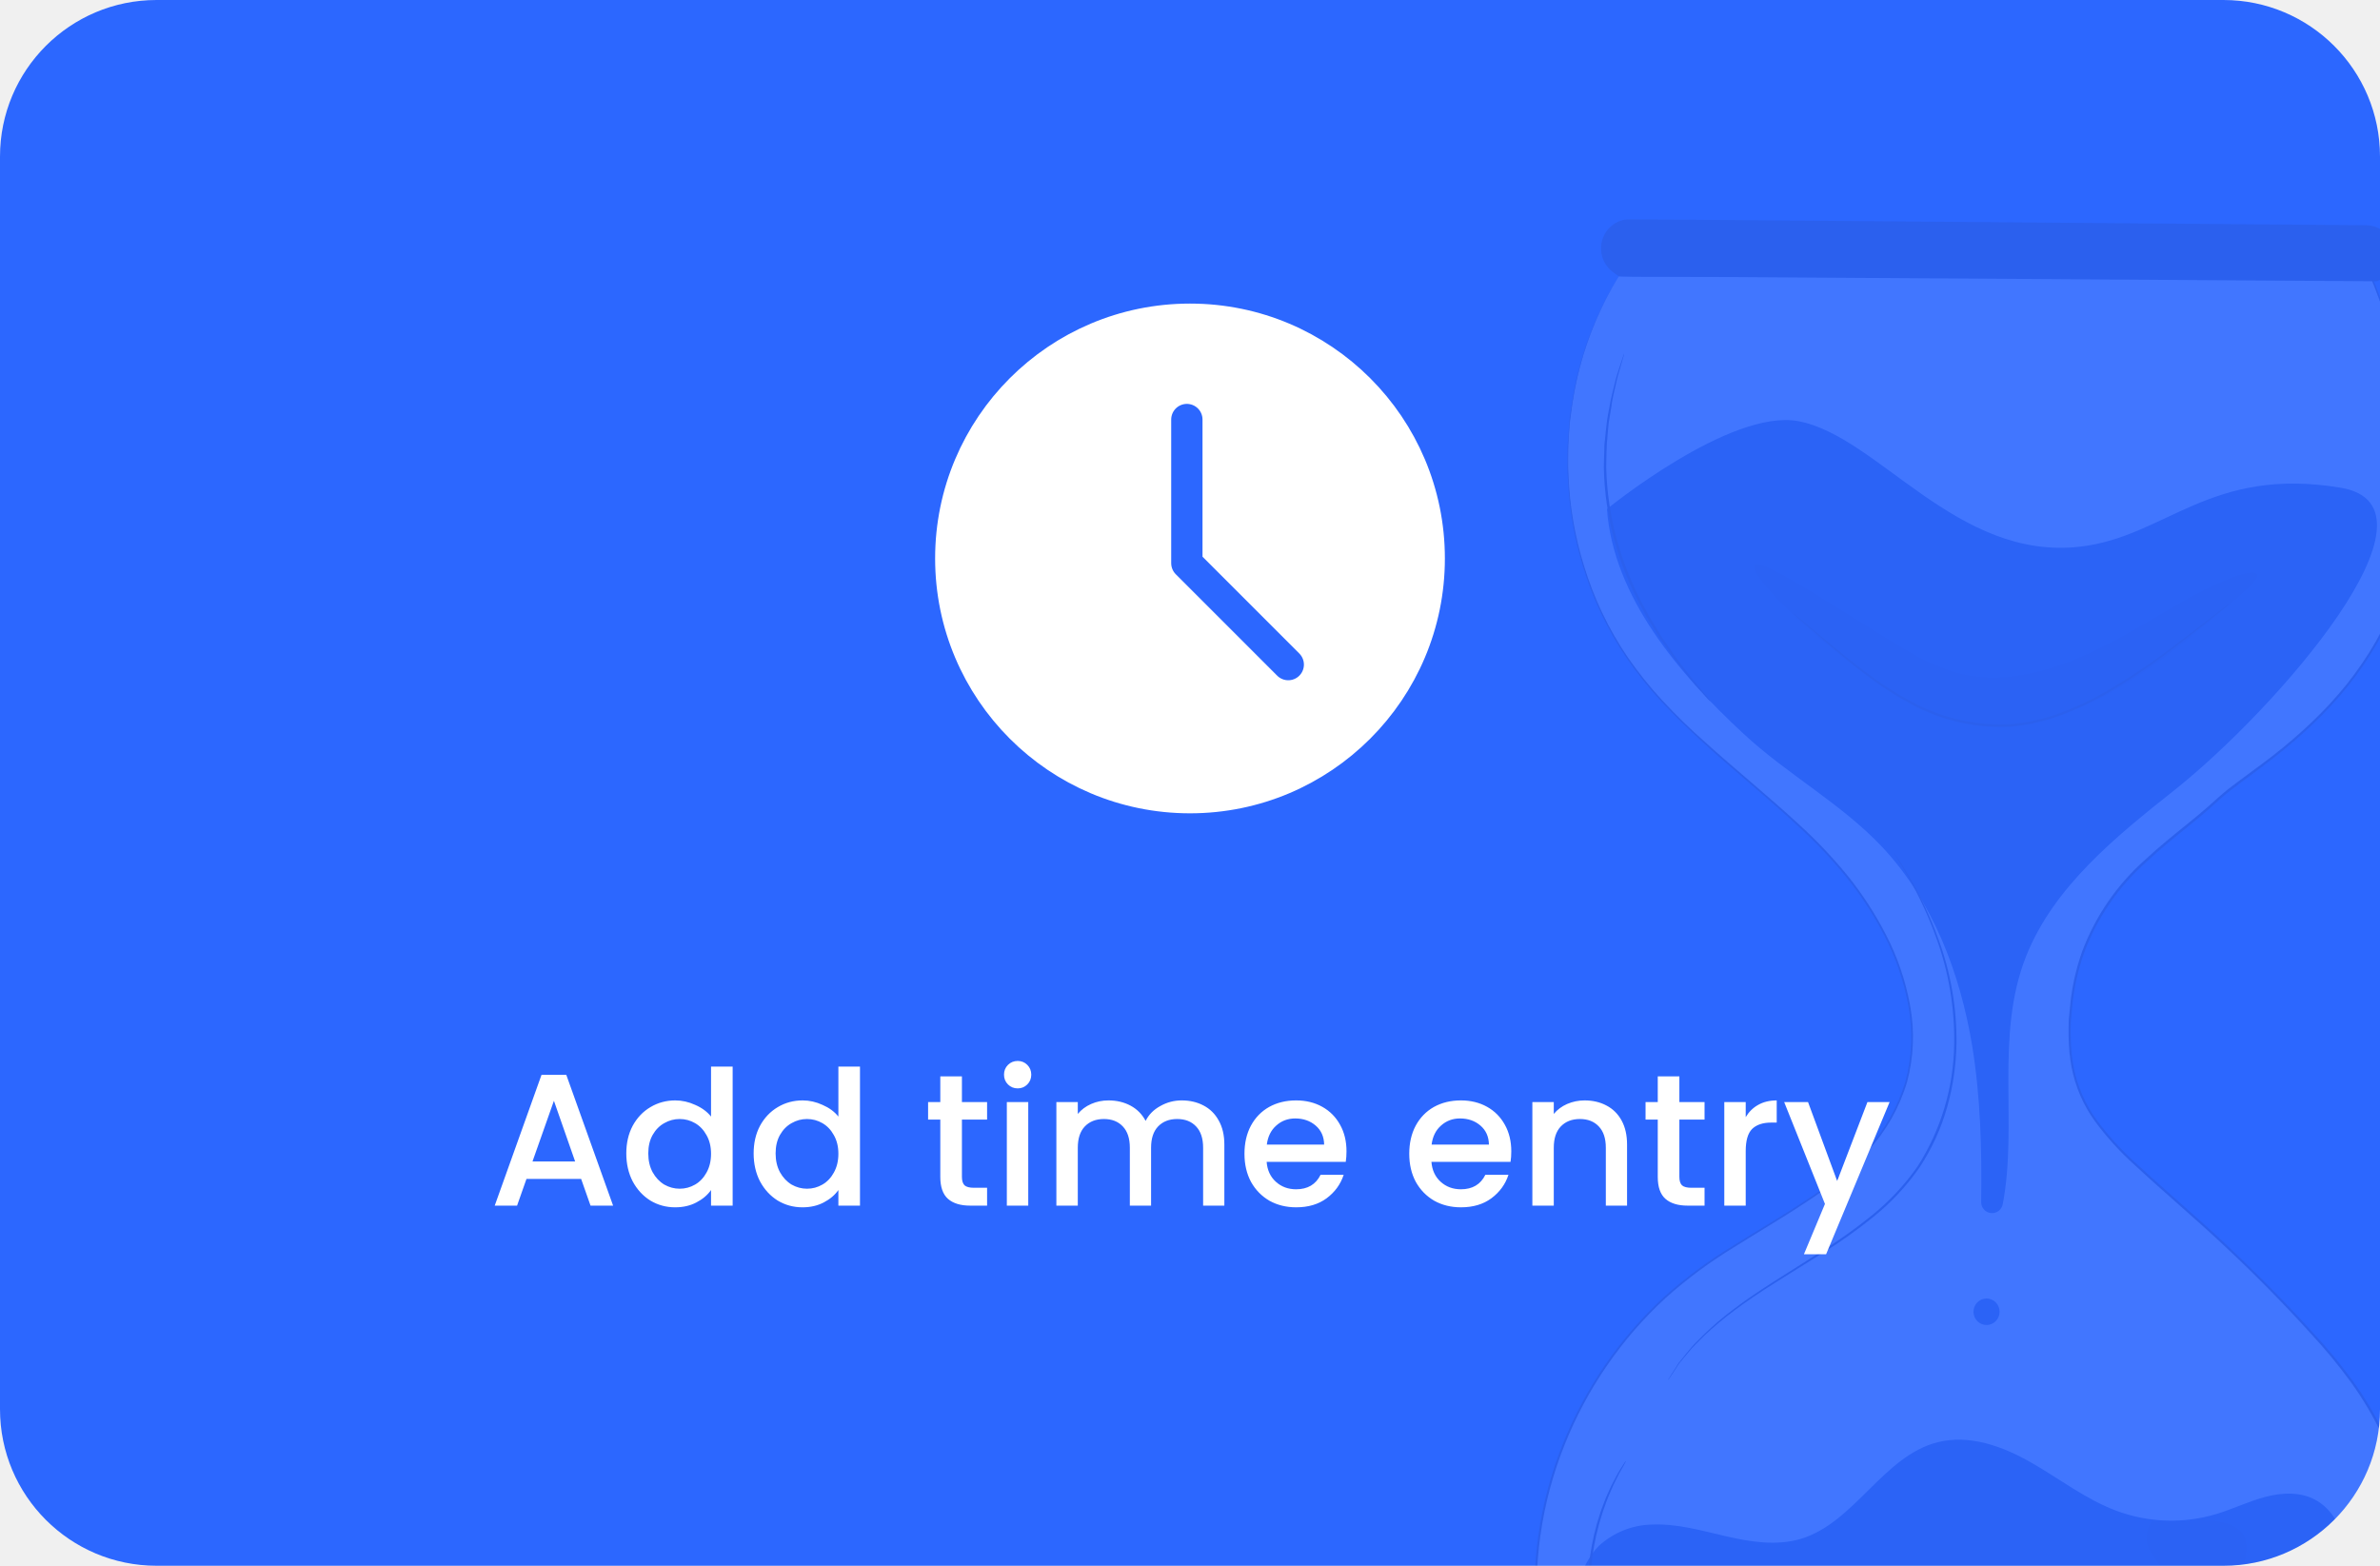
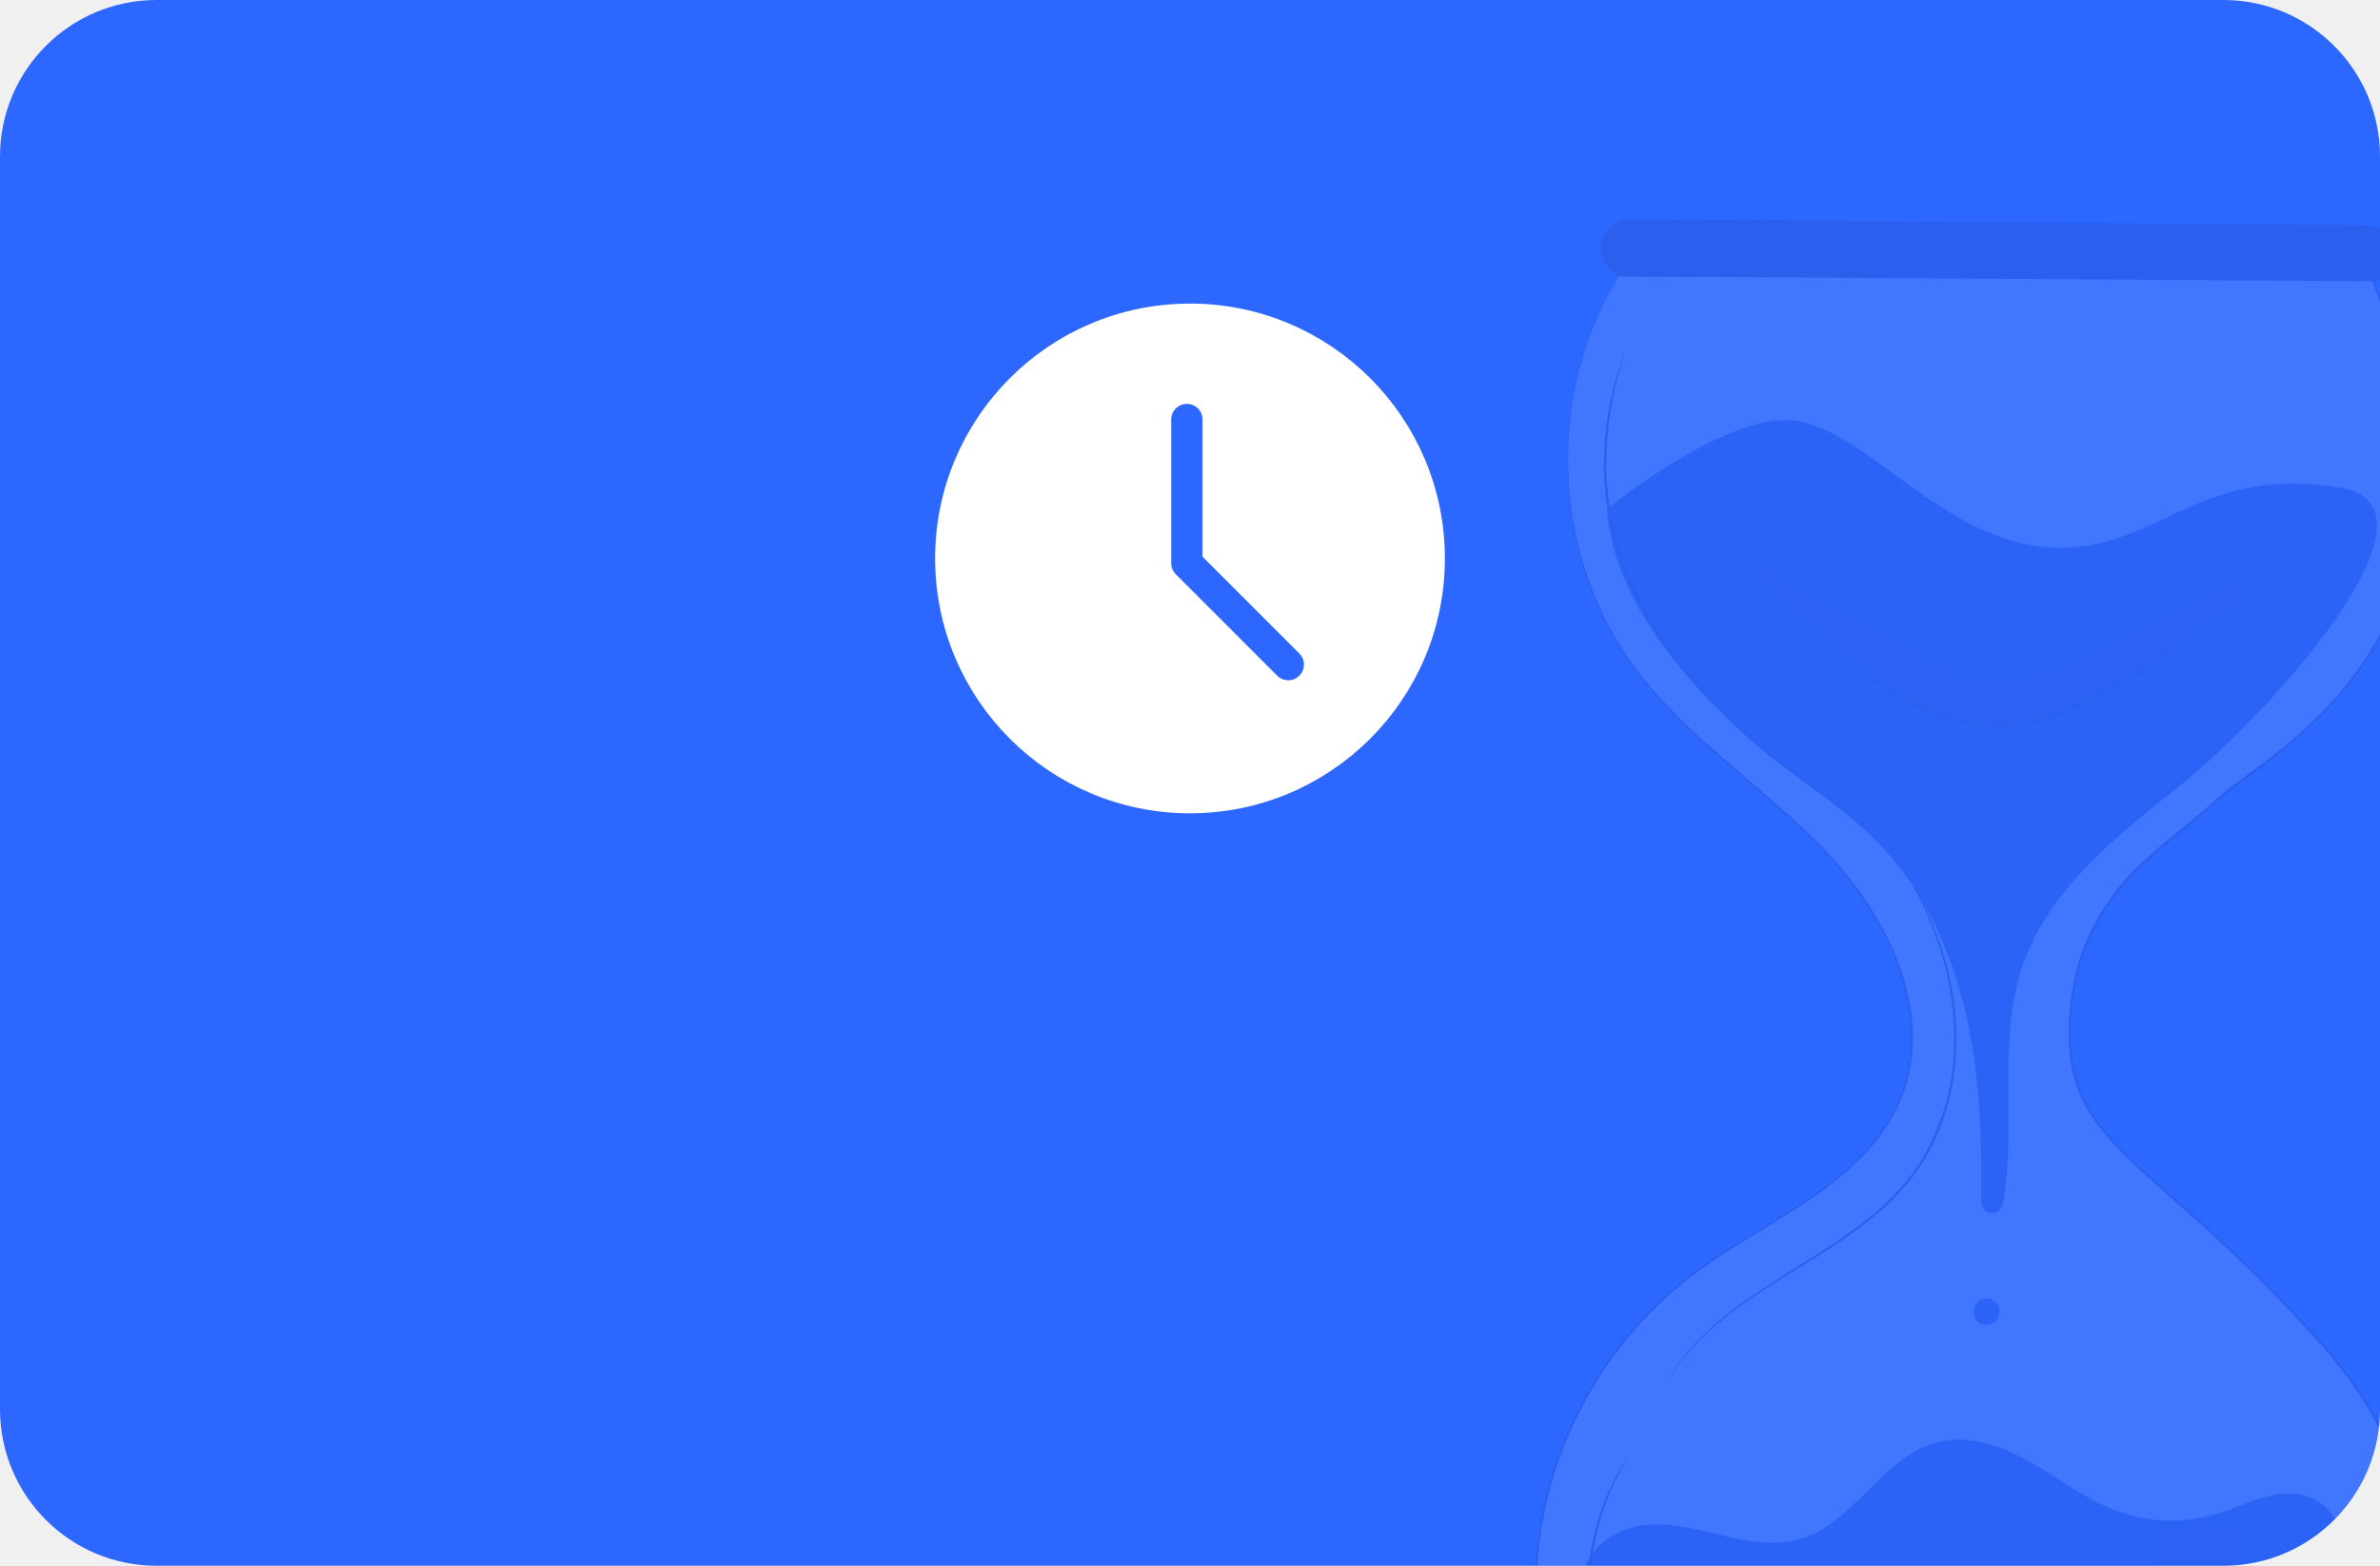
<svg xmlns="http://www.w3.org/2000/svg" width="152" height="100" viewBox="0 0 152 100" fill="none">
-   <g clip-path="url(#clip0_2255_11582)">
+   <g clip-path="url(#clip0_4994_14413)">
    <rect width="152" height="100" rx="10" fill="#2C67FF" />
-     <g opacity="0.1" clip-path="url(#clip1_2255_11582)">
+     <g opacity="0.1" clip-path="url(#clip1_4994_14413)">
      <path d="M103.384 17.649C98.787 25.011 99.075 35.22 104.114 42.288C107.472 46.998 112.509 50.163 116.508 54.322C120.507 58.482 123.547 64.622 121.435 70.03C119.286 75.534 112.991 77.771 108.28 81.259C103.081 85.103 99.552 90.843 98.433 97.273C97.315 103.703 98.694 110.323 102.281 115.742H151.242C151.242 115.742 159.844 99.116 148.786 86.419C137.728 73.722 131.789 73.527 132.197 65.211C132.605 56.895 138.343 54.194 141.618 51.073C144.893 47.952 160.867 40.677 151.446 17.649H103.384Z" fill="white" />
-       <path d="M103.384 17.649H104.229H106.708H116.264L151.446 17.623H151.484V17.658C152.201 19.412 152.81 21.209 153.308 23.039C153.837 24.951 154.187 26.909 154.351 28.888C154.518 30.951 154.413 33.028 154.038 35.063C153.627 37.172 152.879 39.2 151.826 41.066C151.28 42.017 150.663 42.925 149.981 43.781C149.285 44.648 148.531 45.467 147.726 46.231C146.91 47.009 146.056 47.744 145.166 48.433C144.275 49.133 143.344 49.793 142.437 50.493C141.983 50.84 141.575 51.231 141.132 51.621C140.69 52.012 140.25 52.377 139.796 52.745C138.891 53.477 137.978 54.203 137.116 55.017C135.316 56.599 133.934 58.612 133.094 60.874C132.689 62.029 132.432 63.231 132.329 64.453C132.304 64.744 132.263 65.065 132.252 65.374C132.24 65.684 132.229 65.993 132.252 66.302C132.26 66.923 132.321 67.541 132.436 68.151C132.673 69.373 133.175 70.527 133.904 71.529C134.655 72.544 135.506 73.479 136.444 74.32C138.302 76.044 140.273 77.692 142.161 79.472C144.048 81.251 145.896 83.106 147.677 85.069C148.586 86.041 149.437 87.068 150.225 88.143C151.02 89.233 151.711 90.396 152.291 91.617C153.454 94.093 154.168 96.76 154.4 99.493C154.636 102.264 154.475 105.055 153.923 107.779C153.655 109.158 153.302 110.518 152.866 111.851C152.442 113.197 151.922 114.509 151.311 115.777L151.291 115.818H102.243L102.22 115.786C99.924 112.276 98.516 108.246 98.121 104.052C97.723 100.023 98.305 95.957 99.816 92.209C101.252 88.628 103.463 85.42 106.286 82.823C107.655 81.595 109.135 80.5 110.704 79.55C112.236 78.588 113.776 77.695 115.235 76.721C116.692 75.795 118.03 74.69 119.22 73.431C120.357 72.194 121.2 70.709 121.685 69.091C122.11 67.511 122.177 65.855 121.88 64.246C121.597 62.693 121.087 61.191 120.366 59.792C119.677 58.444 118.851 57.173 117.901 56C116.984 54.874 115.988 53.819 114.919 52.841C112.848 50.904 110.724 49.209 108.817 47.468C107.86 46.593 106.955 45.718 106.119 44.822C105.309 43.946 104.562 43.011 103.884 42.025C102.658 40.217 101.713 38.227 101.083 36.127C100.528 34.31 100.208 32.428 100.132 30.527C100.092 30.095 100.106 29.652 100.106 29.252C100.106 28.853 100.106 28.43 100.143 28.036C100.181 27.642 100.201 27.257 100.229 26.869C100.258 26.481 100.336 26.137 100.385 25.784C100.701 23.638 101.348 21.555 102.301 19.612C102.432 19.312 102.58 19.02 102.743 18.737L103.097 18.127C103.283 17.804 103.384 17.64 103.384 17.64L103.097 18.136C103.002 18.302 102.887 18.504 102.752 18.746C102.59 19.029 102.445 19.321 102.315 19.621C101.37 21.57 100.73 23.658 100.419 25.808C100.373 26.157 100.313 26.519 100.27 26.89C100.227 27.26 100.212 27.648 100.183 28.042C100.155 28.436 100.158 28.841 100.152 29.255C100.146 29.669 100.152 30.095 100.178 30.527C100.264 32.418 100.592 34.289 101.152 36.095C101.782 38.187 102.726 40.167 103.95 41.967C104.626 42.948 105.372 43.879 106.182 44.749C107.015 45.648 107.906 46.523 108.877 47.375C110.785 49.11 112.899 50.802 114.988 52.739C116.059 53.721 117.059 54.779 117.982 55.906C118.937 57.088 119.768 58.368 120.461 59.724C121.189 61.133 121.704 62.644 121.989 64.208C122.29 65.834 122.224 67.508 121.797 69.105C121.307 70.742 120.455 72.244 119.306 73.495C118.111 74.763 116.765 75.876 115.301 76.808C113.839 77.786 112.296 78.678 110.773 79.641C109.21 80.588 107.737 81.679 106.372 82.902C103.567 85.485 101.368 88.675 99.939 92.236C98.435 95.968 97.858 100.019 98.259 104.031C98.654 108.202 100.056 112.209 102.341 115.699L102.281 115.667H151.242L151.176 115.707C151.782 114.445 152.298 113.141 152.722 111.805C153.152 110.478 153.502 109.126 153.768 107.756C154.316 105.046 154.475 102.27 154.242 99.513C154.014 96.796 153.306 94.143 152.15 91.681C151.577 90.469 150.894 89.314 150.11 88.231C149.326 87.16 148.479 86.138 147.576 85.168C145.805 83.212 143.969 81.349 142.069 79.579C140.184 77.803 138.216 76.158 136.352 74.425C135.407 73.578 134.55 72.635 133.795 71.611C133.05 70.585 132.539 69.403 132.301 68.151C132.185 67.533 132.124 66.905 132.117 66.276C132.1 65.964 132.117 65.651 132.117 65.339C132.117 65.027 132.169 64.718 132.194 64.409C132.297 63.175 132.557 61.961 132.967 60.795C133.817 58.514 135.212 56.483 137.027 54.886C137.889 54.078 138.811 53.342 139.716 52.607C140.17 52.243 140.615 51.872 141.049 51.49C141.483 51.108 141.911 50.706 142.359 50.356C143.273 49.656 144.201 48.996 145.091 48.314C145.977 47.628 146.829 46.897 147.642 46.123C148.442 45.363 149.192 44.549 149.886 43.688C150.564 42.835 151.178 41.933 151.722 40.987C152.769 39.133 153.512 37.12 153.923 35.025C154.298 33.001 154.403 30.934 154.236 28.882C154.075 26.908 153.73 24.955 153.205 23.048C152.708 21.222 152.102 19.429 151.389 17.678L151.438 17.71L116.275 17.684H106.714H104.226L103.384 17.649Z" fill="#21214E" />
+       <path d="M103.384 17.649H104.229H106.708H116.264L151.446 17.623H151.484V17.658C152.201 19.411 152.81 21.209 153.308 23.039C153.837 24.951 154.187 26.909 154.351 28.887C154.518 30.951 154.413 33.028 154.038 35.062C153.627 37.172 152.879 39.2 151.826 41.065C151.28 42.017 150.663 42.925 149.981 43.781C149.285 44.648 148.531 45.467 147.726 46.231C146.91 47.009 146.056 47.744 145.166 48.433C144.275 49.133 143.344 49.792 142.437 50.493C141.983 50.84 141.575 51.23 141.132 51.621C140.69 52.012 140.25 52.377 139.796 52.744C138.891 53.477 137.978 54.203 137.116 55.017C135.316 56.599 133.934 58.612 133.094 60.874C132.689 62.028 132.432 63.231 132.329 64.453C132.304 64.744 132.263 65.065 132.252 65.374C132.24 65.683 132.229 65.993 132.252 66.302C132.26 66.922 132.321 67.541 132.436 68.151C132.673 69.373 133.175 70.527 133.904 71.529C134.655 72.544 135.506 73.479 136.444 74.32C138.302 76.044 140.273 77.692 142.161 79.471C144.048 81.251 145.896 83.106 147.677 85.069C148.586 86.041 149.437 87.068 150.225 88.143C151.02 89.233 151.711 90.396 152.291 91.617C153.454 94.092 154.168 96.76 154.4 99.493C154.636 102.264 154.475 105.055 153.923 107.779C153.655 109.158 153.302 110.518 152.866 111.851C152.442 113.196 151.922 114.509 151.311 115.777L151.291 115.818H102.243L102.22 115.786C99.924 112.276 98.516 108.246 98.121 104.052C97.723 100.023 98.305 95.956 99.816 92.209C101.252 88.627 103.463 85.419 106.286 82.823C107.655 81.595 109.135 80.5 110.704 79.55C112.236 78.588 113.776 77.695 115.235 76.721C116.692 75.795 118.03 74.69 119.22 73.431C120.357 72.194 121.2 70.709 121.685 69.09C122.11 67.511 122.177 65.855 121.88 64.246C121.597 62.693 121.087 61.191 120.366 59.791C119.677 58.444 118.851 57.173 117.901 56C116.984 54.874 115.988 53.818 114.919 52.841C112.848 50.904 110.724 49.209 108.817 47.468C107.86 46.593 106.955 45.718 106.119 44.822C105.309 43.946 104.562 43.011 103.884 42.025C102.658 40.217 101.713 38.227 101.083 36.127C100.528 34.31 100.208 32.428 100.132 30.527C100.092 30.095 100.106 29.652 100.106 29.252C100.106 28.852 100.106 28.43 100.143 28.036C100.181 27.642 100.201 27.257 100.229 26.869C100.258 26.481 100.336 26.137 100.385 25.784C100.701 23.637 101.348 21.555 102.301 19.612C102.432 19.312 102.58 19.02 102.743 18.737L103.097 18.127C103.283 17.803 103.384 17.64 103.384 17.64L103.097 18.136C103.002 18.302 102.887 18.504 102.752 18.746C102.59 19.029 102.445 19.321 102.315 19.621C101.37 21.57 100.73 23.657 100.419 25.807C100.373 26.157 100.313 26.519 100.27 26.89C100.227 27.26 100.212 27.648 100.183 28.042C100.155 28.435 100.158 28.841 100.152 29.255C100.146 29.669 100.152 30.095 100.178 30.527C100.264 32.418 100.592 34.289 101.152 36.095C101.782 38.187 102.726 40.167 103.95 41.967C104.626 42.948 105.372 43.878 106.182 44.749C107.015 45.648 107.906 46.523 108.877 47.374C110.785 49.11 112.899 50.802 114.988 52.739C116.059 53.721 117.059 54.779 117.982 55.906C118.937 57.088 119.768 58.367 120.461 59.724C121.189 61.133 121.704 62.644 121.989 64.208C122.29 65.834 122.224 67.508 121.797 69.105C121.307 70.742 120.455 72.244 119.306 73.495C118.111 74.763 116.765 75.875 115.301 76.808C113.839 77.785 112.296 78.678 110.773 79.641C109.21 80.588 107.737 81.679 106.372 82.902C103.567 85.485 101.368 88.675 99.939 92.236C98.435 95.968 97.858 100.019 98.259 104.031C98.654 108.202 100.056 112.209 102.341 115.699L102.281 115.666H151.242L151.176 115.707C151.782 114.445 152.298 113.141 152.722 111.805C153.152 110.478 153.502 109.126 153.768 107.756C154.316 105.046 154.475 102.27 154.242 99.513C154.014 96.796 153.306 94.143 152.15 91.681C151.577 90.469 150.894 89.314 150.11 88.231C149.326 87.16 148.479 86.138 147.576 85.168C145.805 83.212 143.969 81.349 142.069 79.579C140.184 77.803 138.216 76.158 136.352 74.425C135.407 73.578 134.55 72.635 133.795 71.611C133.05 70.584 132.539 69.403 132.301 68.151C132.185 67.533 132.124 66.905 132.117 66.276C132.1 65.963 132.117 65.651 132.117 65.339C132.117 65.027 132.169 64.718 132.194 64.409C132.297 63.175 132.557 61.961 132.967 60.795C133.817 58.514 135.212 56.483 137.027 54.885C137.889 54.077 138.811 53.342 139.716 52.607C140.17 52.243 140.615 51.872 141.049 51.49C141.483 51.108 141.911 50.706 142.359 50.355C143.273 49.655 144.201 48.996 145.091 48.314C145.977 47.628 146.829 46.897 147.642 46.123C148.442 45.362 149.192 44.549 149.886 43.688C150.564 42.835 151.178 41.932 151.722 40.987C152.769 39.133 153.512 37.12 153.923 35.025C154.298 33 154.403 30.934 154.236 28.882C154.075 26.908 153.73 24.955 153.205 23.048C152.708 21.222 152.102 19.429 151.389 17.678L151.438 17.71L116.275 17.684H106.714H104.226L103.384 17.649Z" fill="#21214E" />
      <path d="M149.493 31.151C156.704 32.356 145.335 45.321 138.9 50.44C135.165 53.401 131.169 56.615 129.399 61.072C127.388 66.127 128.882 71.812 127.908 76.899C127.877 77.074 127.781 77.231 127.641 77.338C127.5 77.445 127.325 77.494 127.15 77.475C126.976 77.456 126.815 77.371 126.699 77.236C126.584 77.102 126.523 76.928 126.529 76.75C126.578 73.41 126.489 70.073 125.954 66.786C125.181 62.119 123.417 57.513 120.208 54.095C117.579 51.306 114.135 49.454 111.334 46.846C107.242 43.055 103.039 38.131 102.628 32.513C102.628 32.513 110.483 26.096 114.844 26.898C119.941 27.846 124.957 35.83 132.852 34.914C138.345 34.278 141.129 29.757 149.493 31.151Z" fill="#1A3AA2" />
      <path d="M150.133 100.557C149.952 98.726 149.47 96.655 147.869 95.791C146.901 95.266 145.72 95.325 144.657 95.608C143.594 95.89 142.598 96.383 141.546 96.698C139.456 97.323 137.224 97.252 135.177 96.494C133.22 95.765 131.542 94.452 129.718 93.408C127.894 92.364 125.776 91.6 123.754 92.11C120.266 92.985 118.45 97.255 115.002 98.285C113.468 98.74 111.825 98.484 110.265 98.125C108.705 97.766 107.145 97.308 105.547 97.369C104.28 97.384 103.061 97.866 102.117 98.726L102.094 98.752C101.948 98.897 101.815 99.055 101.698 99.224C100.629 100.683 100.456 102.617 100.787 104.384C101.155 106.365 102.065 108.194 103.042 109.947C104.191 112.012 105.501 114.065 107.403 115.442C109.753 117.14 112.707 115.97 115.58 116.2C122.283 116.737 129.494 117.102 136.199 116.574C139.742 116.297 143.06 116.687 145.87 114.479C147.846 112.928 149.134 110.588 149.754 108.132C150.375 105.676 150.386 103.08 150.133 100.557Z" fill="#1A3AA2" />
      <g opacity="0.24">
        <path d="M137.484 97.051C137.104 97.635 136.943 98.425 137.308 99.023C137.673 99.621 138.17 100.164 138.322 100.849C138.572 101.922 137.935 102.972 137.461 103.967C136.583 105.745 136.252 107.75 136.51 109.722C136.782 111.7 137.788 113.498 139.322 114.748C140.003 115.282 140.888 115.696 141.71 115.433C142.483 115.188 142.982 114.392 143.146 113.584C143.31 112.776 143.172 111.945 143.072 111.131C142.605 107.338 142.702 103.496 143.359 99.732C143.468 99.105 143.571 98.387 143.181 97.888C142.899 97.598 142.541 97.395 142.149 97.305C140.655 96.797 139.044 97.36 137.498 97.063" fill="#21214E" />
      </g>
-       <path d="M151.892 17.926L151.808 17.964L103.384 17.649C103.384 17.649 103.212 17.535 102.956 17.331C102.654 17.091 102.434 16.761 102.326 16.387C102.218 16.014 102.229 15.615 102.355 15.248C102.482 14.88 102.719 14.562 103.033 14.339C103.347 14.115 103.722 13.996 104.105 14L151.104 14.385C153.041 14.403 153.644 17.086 151.892 17.926Z" fill="#21214E" />
+       <path d="M151.892 17.926L151.808 17.964L103.384 17.649C103.384 17.649 103.212 17.535 102.956 17.331C102.654 17.091 102.434 16.761 102.326 16.387C102.218 16.014 102.229 15.615 102.355 15.248C102.482 14.88 102.719 14.562 103.033 14.338C103.347 14.115 103.722 13.996 104.105 14L151.104 14.385C153.041 14.402 153.644 17.086 151.892 17.926Z" fill="#21214E" />
      <g opacity="0.24">
        <path d="M144.14 36.681C144.238 36.871 143.873 37.279 143.181 37.906C142.488 38.533 141.457 39.391 140.176 40.447C138.637 41.738 137.005 42.908 135.291 43.947C134.226 44.572 133.106 45.095 131.944 45.508C131.315 45.727 130.673 45.907 130.022 46.047C129.338 46.195 128.644 46.286 127.945 46.322C126.53 46.4 125.113 46.201 123.771 45.738C122.584 45.3 121.457 44.712 120.415 43.988C119.45 43.337 118.619 42.699 117.829 42.083C117.039 41.468 116.335 40.876 115.7 40.316C113.155 38.078 111.819 36.433 112.075 36.115C112.33 35.797 114.143 36.833 116.959 38.583L119.257 40.012C120.082 40.52 120.967 41.083 121.869 41.602C122.763 42.136 123.71 42.571 124.696 42.9C125.705 43.207 126.759 43.333 127.81 43.273C130.017 43.157 132.157 42.369 134.01 41.459C135.863 40.549 137.541 39.487 138.995 38.659C140.146 37.969 141.35 37.375 142.595 36.88C143.494 36.559 144.045 36.498 144.14 36.681Z" fill="#21214E" />
      </g>
      <path d="M126.563 82.992C126.767 82.91 126.994 82.912 127.196 82.999C127.398 83.086 127.558 83.249 127.641 83.455C127.725 83.661 127.725 83.891 127.643 84.097C127.56 84.303 127.401 84.468 127.199 84.555C126.998 84.643 126.771 84.647 126.567 84.565C126.363 84.484 126.199 84.325 126.11 84.121C126.021 83.918 126.014 83.688 126.092 83.479C126.169 83.271 126.324 83.103 126.523 83.01" fill="#1A3AA2" />
-       <path d="M109.245 44.819C109.182 44.767 109.124 44.708 109.073 44.644L108.604 44.122C108.406 43.892 108.145 43.623 107.877 43.282L106.964 42.115C106.651 41.669 106.297 41.185 105.941 40.657L105.415 39.808C105.326 39.662 105.231 39.517 105.145 39.362C105.059 39.207 104.979 39.047 104.892 38.889C104.127 37.509 103.528 36.04 103.108 34.514C102.686 32.995 102.458 31.426 102.43 29.847C102.43 29.483 102.45 29.127 102.459 28.782C102.459 28.61 102.459 28.441 102.479 28.275C102.499 28.109 102.513 27.945 102.531 27.785C102.568 27.464 102.594 27.152 102.634 26.855C102.674 26.557 102.738 26.271 102.786 26.006C102.87 25.46 103.011 24.985 103.111 24.547C103.166 24.337 103.209 24.139 103.266 23.964C103.324 23.789 103.375 23.625 103.421 23.477L103.643 22.809C103.665 22.73 103.694 22.653 103.729 22.578C103.717 22.66 103.698 22.74 103.671 22.818C103.622 22.984 103.559 23.211 103.476 23.494C103.433 23.643 103.387 23.806 103.332 23.984C103.278 24.162 103.243 24.361 103.192 24.568C103.1 24.991 102.965 25.469 102.904 26.026C102.861 26.294 102.812 26.577 102.763 26.872C102.715 27.167 102.703 27.476 102.669 27.797C102.669 27.957 102.637 28.117 102.623 28.284C102.608 28.45 102.623 28.619 102.603 28.788C102.603 29.133 102.58 29.483 102.582 29.844C102.618 31.412 102.848 32.969 103.266 34.479C103.685 35.989 104.276 37.443 105.027 38.813L105.277 39.286C105.361 39.438 105.455 39.578 105.542 39.729L106.059 40.578C106.409 41.115 106.757 41.599 107.064 42.037C107.372 42.474 107.694 42.859 107.958 43.203C108.222 43.547 108.472 43.822 108.662 44.061C108.851 44.3 108.998 44.466 109.11 44.6C109.16 44.67 109.205 44.743 109.245 44.819Z" fill="#21214E" />
-       <path d="M106.518 88.149C106.533 88.115 106.55 88.083 106.57 88.053L106.743 87.778C106.82 87.656 106.915 87.51 107.03 87.335L107.211 87.043C107.283 86.947 107.366 86.851 107.449 86.752C107.619 86.539 107.806 86.305 108.024 86.052C108.242 85.798 108.498 85.559 108.765 85.285C109.38 84.685 110.033 84.127 110.719 83.613C112.244 82.447 114.212 81.28 116.344 79.912C117.464 79.209 118.542 78.439 119.57 77.605C120.673 76.713 121.647 75.668 122.464 74.501C123.958 72.17 124.77 69.456 124.805 66.675C124.841 64.409 124.468 62.155 123.705 60.025C123.196 58.588 122.558 57.201 121.8 55.883C121.533 55.413 121.314 55.057 121.165 54.815L120.995 54.541C120.975 54.511 120.957 54.479 120.944 54.445C120.944 54.445 120.967 54.474 121.01 54.532L121.191 54.801C121.349 55.034 121.576 55.384 121.852 55.854C122.631 57.165 123.284 58.549 123.802 59.987C124.589 62.125 124.978 64.393 124.952 66.675C124.939 67.333 124.887 67.99 124.794 68.641C124.7 69.322 124.559 69.996 124.371 70.657C123.984 72.049 123.382 73.37 122.587 74.571C121.762 75.751 120.778 76.806 119.662 77.707C118.629 78.543 117.546 79.315 116.419 80.017C114.278 81.373 112.31 82.528 110.782 83.686C110.089 84.196 109.429 84.751 108.805 85.346C108.538 85.617 108.282 85.862 108.058 86.101L107.484 86.787C107.398 86.892 107.314 86.988 107.242 87.079L107.056 87.37L106.768 87.805L106.585 88.07L106.518 88.149Z" fill="#21214E" />
+       <path d="M109.245 44.819C109.182 44.767 109.124 44.708 109.073 44.644L108.604 44.122C108.406 43.892 108.145 43.623 107.877 43.282L106.964 42.115C106.651 41.669 106.297 41.185 105.941 40.657L105.415 39.808C105.326 39.662 105.231 39.517 105.145 39.362C105.059 39.207 104.979 39.047 104.892 38.889C104.127 37.509 103.528 36.04 103.108 34.514C102.686 32.995 102.458 31.426 102.43 29.847C102.43 29.483 102.45 29.127 102.459 28.783C102.459 28.61 102.459 28.441 102.479 28.275C102.499 28.109 102.513 27.945 102.531 27.785C102.568 27.464 102.594 27.152 102.634 26.855C102.674 26.557 102.738 26.271 102.786 26.006C102.87 25.46 103.011 24.985 103.111 24.547C103.166 24.337 103.209 24.139 103.266 23.964C103.324 23.789 103.375 23.626 103.421 23.477L103.643 22.809C103.665 22.73 103.694 22.653 103.729 22.578C103.717 22.66 103.698 22.74 103.671 22.818C103.622 22.984 103.559 23.211 103.476 23.494C103.433 23.643 103.387 23.806 103.332 23.984C103.278 24.162 103.243 24.361 103.192 24.568C103.1 24.991 102.965 25.469 102.904 26.026C102.861 26.294 102.812 26.578 102.763 26.872C102.715 27.167 102.703 27.476 102.669 27.797C102.669 27.957 102.637 28.118 102.623 28.284C102.608 28.45 102.623 28.619 102.603 28.788C102.603 29.133 102.58 29.483 102.582 29.844C102.618 31.412 102.848 32.969 103.266 34.479C103.685 35.989 104.276 37.443 105.027 38.814L105.277 39.286C105.361 39.438 105.455 39.578 105.542 39.73L106.059 40.578C106.409 41.115 106.757 41.599 107.064 42.037C107.372 42.474 107.694 42.859 107.958 43.203C108.222 43.548 108.472 43.822 108.662 44.061C108.851 44.3 108.998 44.467 109.11 44.601C109.16 44.67 109.205 44.744 109.245 44.819V44.819Z" fill="#21214E" />
+       <path d="M106.518 88.149C106.533 88.115 106.55 88.083 106.57 88.053L106.743 87.779C106.82 87.656 106.915 87.51 107.03 87.335L107.211 87.044C107.283 86.947 107.366 86.851 107.449 86.752C107.619 86.539 107.806 86.306 108.024 86.052C108.242 85.798 108.498 85.559 108.765 85.285C109.38 84.685 110.033 84.127 110.719 83.613C112.244 82.447 114.212 81.28 116.344 79.912C117.464 79.21 118.542 78.439 119.57 77.605C120.673 76.713 121.647 75.668 122.464 74.501C123.958 72.17 124.77 69.456 124.805 66.675C124.841 64.409 124.468 62.155 123.705 60.025C123.196 58.588 122.558 57.201 121.8 55.883C121.533 55.413 121.314 55.057 121.165 54.815L120.995 54.541C120.975 54.511 120.957 54.479 120.944 54.445C120.944 54.445 120.967 54.474 121.01 54.532L121.191 54.801C121.349 55.034 121.576 55.384 121.852 55.854C122.631 57.165 123.284 58.549 123.802 59.987C124.589 62.125 124.978 64.393 124.952 66.675C124.939 67.333 124.887 67.99 124.794 68.641C124.7 69.323 124.559 69.996 124.371 70.657C123.984 72.049 123.382 73.37 122.587 74.571C121.762 75.751 120.778 76.806 119.662 77.707C118.629 78.544 117.546 79.315 116.419 80.017C114.278 81.373 112.31 82.528 110.782 83.686C110.089 84.197 109.429 84.751 108.805 85.346C108.538 85.617 108.282 85.862 108.058 86.101L107.484 86.787C107.398 86.892 107.314 86.988 107.242 87.079L107.056 87.37L106.768 87.805L106.585 88.07L106.518 88.149Z" fill="#21214E" />
      <path d="M103.847 93.303C103.831 93.351 103.81 93.397 103.783 93.44L103.579 93.811C103.465 93.999 103.36 94.194 103.266 94.394C103.151 94.627 103.008 94.89 102.887 95.196C102.824 95.348 102.755 95.505 102.686 95.669C102.617 95.832 102.559 96.013 102.493 96.194C102.353 96.555 102.243 96.952 102.12 97.361C101.62 99.183 101.448 101.082 101.611 102.967C101.66 103.398 101.695 103.813 101.769 104.192C101.804 104.381 101.827 104.568 101.864 104.743C101.902 104.918 101.942 105.087 101.979 105.248C102.042 105.571 102.137 105.854 102.206 106.105C102.275 106.356 102.344 106.572 102.407 106.744C102.47 106.916 102.505 107.036 102.542 107.146C102.561 107.193 102.574 107.242 102.58 107.292C102.552 107.251 102.529 107.206 102.513 107.158C102.47 107.053 102.419 106.922 102.353 106.764C102.265 106.558 102.189 106.347 102.126 106.131C102.048 105.881 101.948 105.598 101.876 105.274L101.752 104.769C101.709 104.591 101.683 104.405 101.646 104.215C101.568 103.83 101.525 103.416 101.473 102.981C101.294 101.079 101.467 99.16 101.985 97.323C102.114 96.903 102.229 96.503 102.376 96.141C102.447 95.96 102.505 95.782 102.58 95.616L102.792 95.141C102.919 94.849 103.079 94.578 103.192 94.344C103.294 94.144 103.406 93.95 103.528 93.761L103.758 93.405C103.812 93.341 103.841 93.3 103.847 93.303Z" fill="#21214E" />
-       <path d="M142.362 38.583C142.344 38.604 142.324 38.623 142.302 38.639L142.112 38.796L141.379 39.38C140.742 39.893 139.816 40.637 138.65 41.523C137.287 42.571 135.859 43.529 134.375 44.391C133.493 44.893 132.572 45.323 131.623 45.677C130.599 46.059 129.531 46.304 128.445 46.406C126.334 46.525 124.23 46.078 122.343 45.111C121.527 44.69 120.739 44.214 119.984 43.688C119.283 43.186 118.642 42.699 118.076 42.229C116.927 41.305 116.048 40.52 115.428 39.98L114.718 39.359L114.537 39.193L114.477 39.135C114.477 39.135 114.502 39.135 114.546 39.181L114.738 39.336L115.465 39.937C116.097 40.462 116.999 41.232 118.143 42.148C118.717 42.606 119.355 43.087 120.056 43.583C120.808 44.1 121.592 44.568 122.403 44.983C124.272 45.929 126.351 46.364 128.436 46.246C129.509 46.15 130.564 45.912 131.577 45.54C132.519 45.189 133.433 44.764 134.312 44.271C135.794 43.417 137.223 42.472 138.59 41.439C139.762 40.564 140.696 39.835 141.348 39.336L142.098 38.752L142.296 38.607C142.317 38.596 142.339 38.588 142.362 38.583Z" fill="#21214E" />
+       <path d="M142.362 38.583C142.344 38.604 142.324 38.623 142.302 38.639L142.112 38.796L141.379 39.379C140.742 39.893 139.816 40.637 138.65 41.523C137.287 42.571 135.859 43.529 134.375 44.391C133.493 44.893 132.572 45.323 131.623 45.677C130.599 46.059 129.531 46.304 128.445 46.406C126.334 46.525 124.23 46.078 122.343 45.111C121.527 44.689 120.739 44.214 119.984 43.688C119.283 43.186 118.642 42.699 118.076 42.229C116.927 41.304 116.048 40.52 115.428 39.98L114.718 39.359L114.537 39.193L114.477 39.134C114.477 39.134 114.502 39.134 114.546 39.181L114.738 39.336L115.465 39.937C116.097 40.462 116.999 41.232 118.143 42.148C118.717 42.605 119.355 43.087 120.056 43.583C120.808 44.1 121.592 44.568 122.403 44.983C124.272 45.928 126.351 46.364 128.437 46.246C129.509 46.15 130.564 45.912 131.577 45.54C132.519 45.189 133.433 44.764 134.312 44.271C135.794 43.417 137.223 42.471 138.59 41.439C139.762 40.564 140.696 39.834 141.348 39.336L142.098 38.752L142.296 38.606C142.317 38.596 142.339 38.588 142.362 38.583V38.583Z" fill="#21214E" />
    </g>
    <path d="M76 50.944C84.438 50.944 91.278 44.104 91.278 35.667C91.278 27.229 84.438 20.389 76 20.389C67.562 20.389 60.722 27.229 60.722 35.667C60.722 44.104 67.562 50.944 76 50.944Z" fill="white" stroke="white" stroke-width="2" stroke-linejoin="round" />
    <path d="M75.799 26.795L75.799 35.969L82.275 42.446" stroke="#2C67FF" stroke-width="2" stroke-linecap="round" stroke-linejoin="round" />
-     <path d="M37.115 75.296H33.623L33.023 77H31.596L34.584 68.648H36.167L39.156 77H37.715L37.115 75.296ZM36.731 74.18L35.376 70.304L34.008 74.18H36.731ZM39.999 73.664C39.999 73 40.135 72.412 40.407 71.9C40.687 71.388 41.063 70.992 41.535 70.712C42.015 70.424 42.547 70.28 43.131 70.28C43.563 70.28 43.987 70.376 44.403 70.568C44.827 70.752 45.163 71 45.411 71.312V68.12H46.791V77H45.411V76.004C45.187 76.324 44.875 76.588 44.475 76.796C44.083 77.004 43.631 77.108 43.119 77.108C42.543 77.108 42.015 76.964 41.535 76.676C41.063 76.38 40.687 75.972 40.407 75.452C40.135 74.924 39.999 74.328 39.999 73.664ZM45.411 73.688C45.411 73.232 45.315 72.836 45.123 72.5C44.939 72.164 44.695 71.908 44.391 71.732C44.087 71.556 43.759 71.468 43.407 71.468C43.055 71.468 42.727 71.556 42.423 71.732C42.119 71.9 41.871 72.152 41.679 72.488C41.495 72.816 41.403 73.208 41.403 73.664C41.403 74.12 41.495 74.52 41.679 74.864C41.871 75.208 42.119 75.472 42.423 75.656C42.735 75.832 43.063 75.92 43.407 75.92C43.759 75.92 44.087 75.832 44.391 75.656C44.695 75.48 44.939 75.224 45.123 74.888C45.315 74.544 45.411 74.144 45.411 73.688ZM48.132 73.664C48.132 73 48.267 72.412 48.539 71.9C48.819 71.388 49.196 70.992 49.667 70.712C50.148 70.424 50.679 70.28 51.264 70.28C51.696 70.28 52.12 70.376 52.535 70.568C52.959 70.752 53.295 71 53.544 71.312V68.12H54.923V77H53.544V76.004C53.319 76.324 53.008 76.588 52.608 76.796C52.215 77.004 51.764 77.108 51.252 77.108C50.675 77.108 50.148 76.964 49.667 76.676C49.196 76.38 48.819 75.972 48.539 75.452C48.267 74.924 48.132 74.328 48.132 73.664ZM53.544 73.688C53.544 73.232 53.447 72.836 53.255 72.5C53.072 72.164 52.828 71.908 52.523 71.732C52.219 71.556 51.892 71.468 51.539 71.468C51.188 71.468 50.859 71.556 50.556 71.732C50.252 71.9 50.004 72.152 49.812 72.488C49.627 72.816 49.535 73.208 49.535 73.664C49.535 74.12 49.627 74.52 49.812 74.864C50.004 75.208 50.252 75.472 50.556 75.656C50.867 75.832 51.196 75.92 51.539 75.92C51.892 75.92 52.219 75.832 52.523 75.656C52.828 75.48 53.072 75.224 53.255 74.888C53.447 74.544 53.544 74.144 53.544 73.688ZM61.434 71.504V75.164C61.434 75.412 61.489 75.592 61.602 75.704C61.721 75.808 61.922 75.86 62.202 75.86H63.041V77H61.962C61.346 77 60.873 76.856 60.545 76.568C60.218 76.28 60.053 75.812 60.053 75.164V71.504H59.273V70.388H60.053V68.744H61.434V70.388H63.041V71.504H61.434ZM64.998 69.512C64.75 69.512 64.542 69.428 64.374 69.26C64.206 69.092 64.122 68.884 64.122 68.636C64.122 68.388 64.206 68.18 64.374 68.012C64.542 67.844 64.75 67.76 64.998 67.76C65.238 67.76 65.442 67.844 65.61 68.012C65.778 68.18 65.862 68.388 65.862 68.636C65.862 68.884 65.778 69.092 65.61 69.26C65.442 69.428 65.238 69.512 64.998 69.512ZM65.67 70.388V77H64.302V70.388H65.67ZM75.47 70.28C75.99 70.28 76.454 70.388 76.862 70.604C77.278 70.82 77.602 71.14 77.834 71.564C78.074 71.988 78.194 72.5 78.194 73.1V77H76.838V73.304C76.838 72.712 76.69 72.26 76.394 71.948C76.098 71.628 75.694 71.468 75.182 71.468C74.67 71.468 74.262 71.628 73.958 71.948C73.662 72.26 73.514 72.712 73.514 73.304V77H72.158V73.304C72.158 72.712 72.01 72.26 71.714 71.948C71.418 71.628 71.014 71.468 70.502 71.468C69.99 71.468 69.582 71.628 69.278 71.948C68.982 72.26 68.834 72.712 68.834 73.304V77H67.466V70.388H68.834V71.144C69.058 70.872 69.342 70.66 69.686 70.508C70.03 70.356 70.398 70.28 70.79 70.28C71.318 70.28 71.79 70.392 72.206 70.616C72.622 70.84 72.942 71.164 73.166 71.588C73.366 71.188 73.678 70.872 74.102 70.64C74.526 70.4 74.982 70.28 75.47 70.28ZM85.995 73.532C85.995 73.78 85.979 74.004 85.947 74.204H80.895C80.935 74.732 81.131 75.156 81.483 75.476C81.835 75.796 82.267 75.956 82.779 75.956C83.515 75.956 84.035 75.648 84.339 75.032H85.815C85.615 75.64 85.251 76.14 84.723 76.532C84.203 76.916 83.555 77.108 82.779 77.108C82.147 77.108 81.579 76.968 81.075 76.688C80.579 76.4 80.187 76 79.899 75.488C79.619 74.968 79.479 74.368 79.479 73.688C79.479 73.008 79.615 72.412 79.887 71.9C80.167 71.38 80.555 70.98 81.051 70.7C81.555 70.42 82.131 70.28 82.779 70.28C83.403 70.28 83.959 70.416 84.447 70.688C84.935 70.96 85.315 71.344 85.587 71.84C85.859 72.328 85.995 72.892 85.995 73.532ZM84.567 73.1C84.559 72.596 84.379 72.192 84.027 71.888C83.675 71.584 83.239 71.432 82.719 71.432C82.247 71.432 81.843 71.584 81.507 71.888C81.171 72.184 80.971 72.588 80.907 73.1H84.567ZM96.519 73.532C96.519 73.78 96.503 74.004 96.471 74.204H91.419C91.459 74.732 91.655 75.156 92.007 75.476C92.359 75.796 92.791 75.956 93.303 75.956C94.039 75.956 94.559 75.648 94.863 75.032H96.339C96.139 75.64 95.775 76.14 95.247 76.532C94.727 76.916 94.079 77.108 93.303 77.108C92.671 77.108 92.103 76.968 91.599 76.688C91.103 76.4 90.711 76 90.423 75.488C90.143 74.968 90.003 74.368 90.003 73.688C90.003 73.008 90.139 72.412 90.411 71.9C90.691 71.38 91.079 70.98 91.575 70.7C92.079 70.42 92.655 70.28 93.303 70.28C93.927 70.28 94.483 70.416 94.971 70.688C95.459 70.96 95.839 71.344 96.111 71.84C96.383 72.328 96.519 72.892 96.519 73.532ZM95.091 73.1C95.083 72.596 94.903 72.192 94.551 71.888C94.199 71.584 93.763 71.432 93.243 71.432C92.771 71.432 92.367 71.584 92.031 71.888C91.695 72.184 91.495 72.588 91.431 73.1H95.091ZM101.201 70.28C101.721 70.28 102.185 70.388 102.593 70.604C103.009 70.82 103.333 71.14 103.565 71.564C103.797 71.988 103.913 72.5 103.913 73.1V77H102.557V73.304C102.557 72.712 102.409 72.26 102.113 71.948C101.817 71.628 101.413 71.468 100.901 71.468C100.389 71.468 99.981 71.628 99.677 71.948C99.381 72.26 99.233 72.712 99.233 73.304V77H97.865V70.388H99.233V71.144C99.457 70.872 99.741 70.66 100.085 70.508C100.437 70.356 100.809 70.28 101.201 70.28ZM107.254 71.504V75.164C107.254 75.412 107.31 75.592 107.422 75.704C107.542 75.808 107.742 75.86 108.022 75.86H108.862V77H107.782C107.166 77 106.694 76.856 106.366 76.568C106.038 76.28 105.874 75.812 105.874 75.164V71.504H105.094V70.388H105.874V68.744H107.254V70.388H108.862V71.504H107.254ZM111.491 71.348C111.691 71.012 111.955 70.752 112.283 70.568C112.619 70.376 113.015 70.28 113.471 70.28V71.696H113.123C112.587 71.696 112.179 71.832 111.899 72.104C111.627 72.376 111.491 72.848 111.491 73.52V77H110.123V70.388H111.491V71.348ZM120.68 70.388L116.624 80.108H115.208L116.552 76.892L113.948 70.388H115.472L117.332 75.428L119.264 70.388H120.68Z" fill="white" />
  </g>
  <defs>
-     <clipPath id="clip0_2255_11582">
+     <clipPath id="clip0_4994_14413">
      <rect width="152" height="100" rx="10" fill="white" />
    </clipPath>
-     <clipPath id="clip1_2255_11582">
+     <clipPath id="clip1_4994_14413">
      <rect width="58" height="104" fill="white" transform="translate(98 14)" />
    </clipPath>
  </defs>
</svg>
